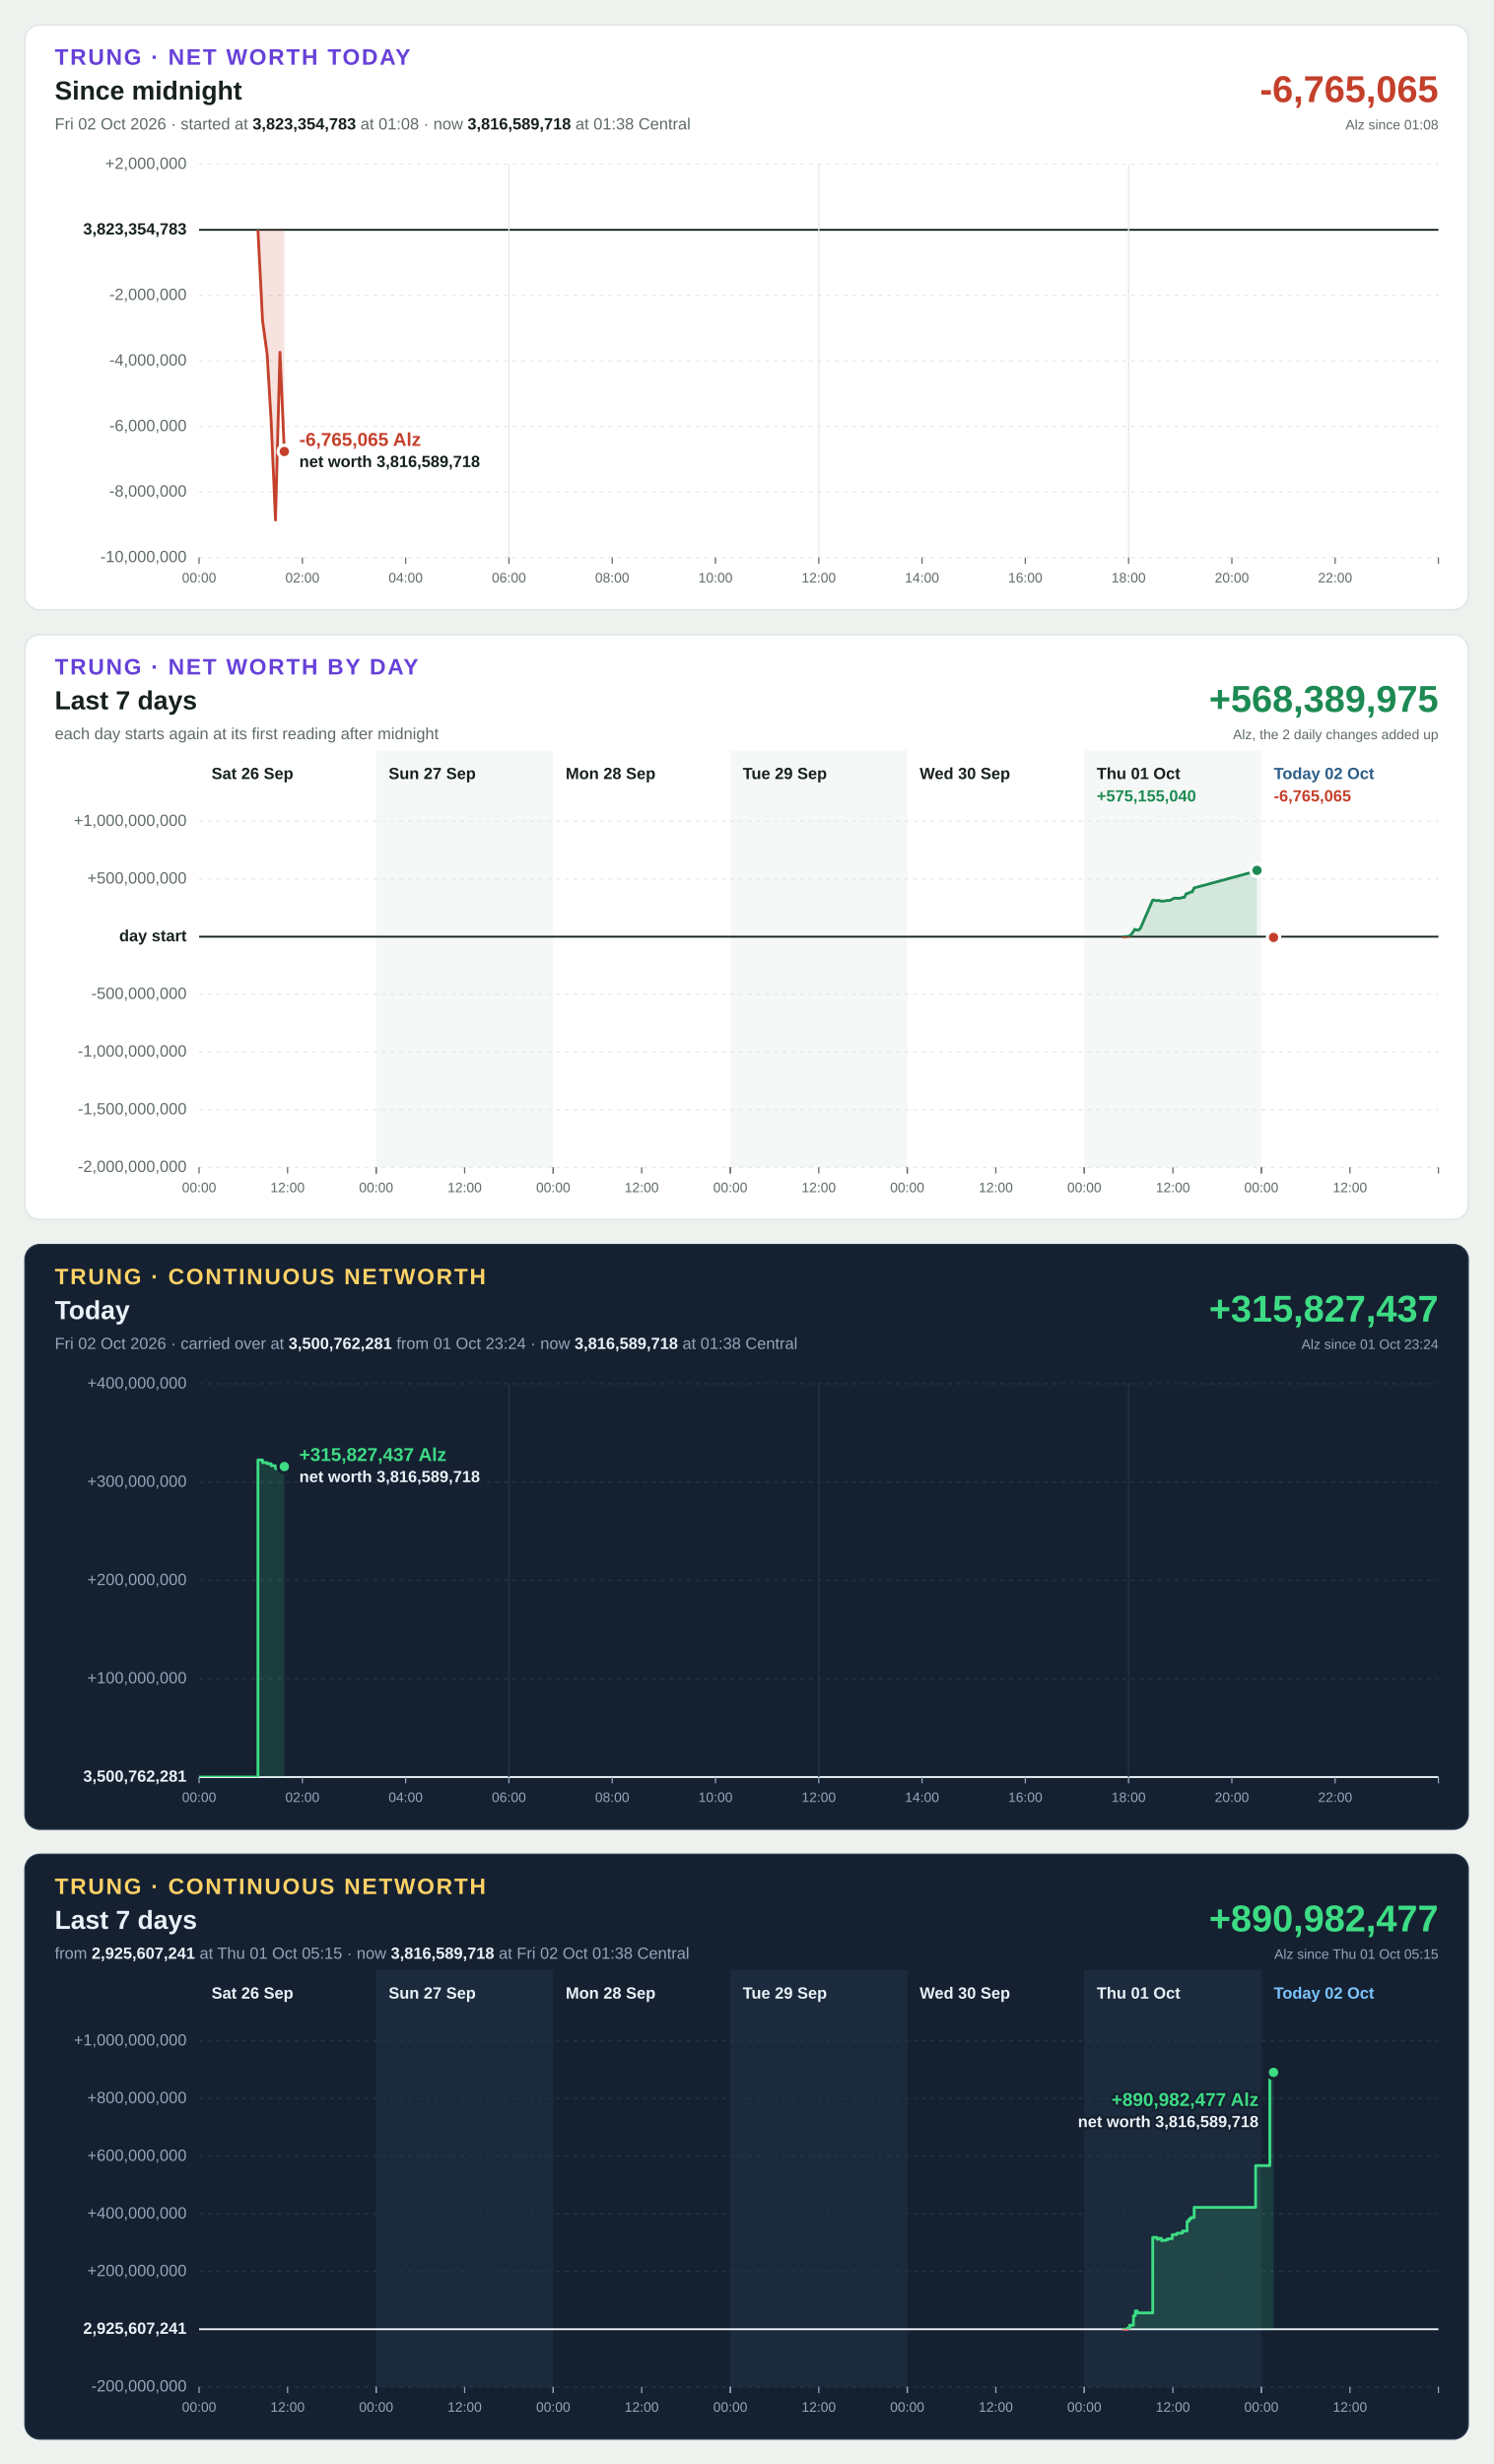
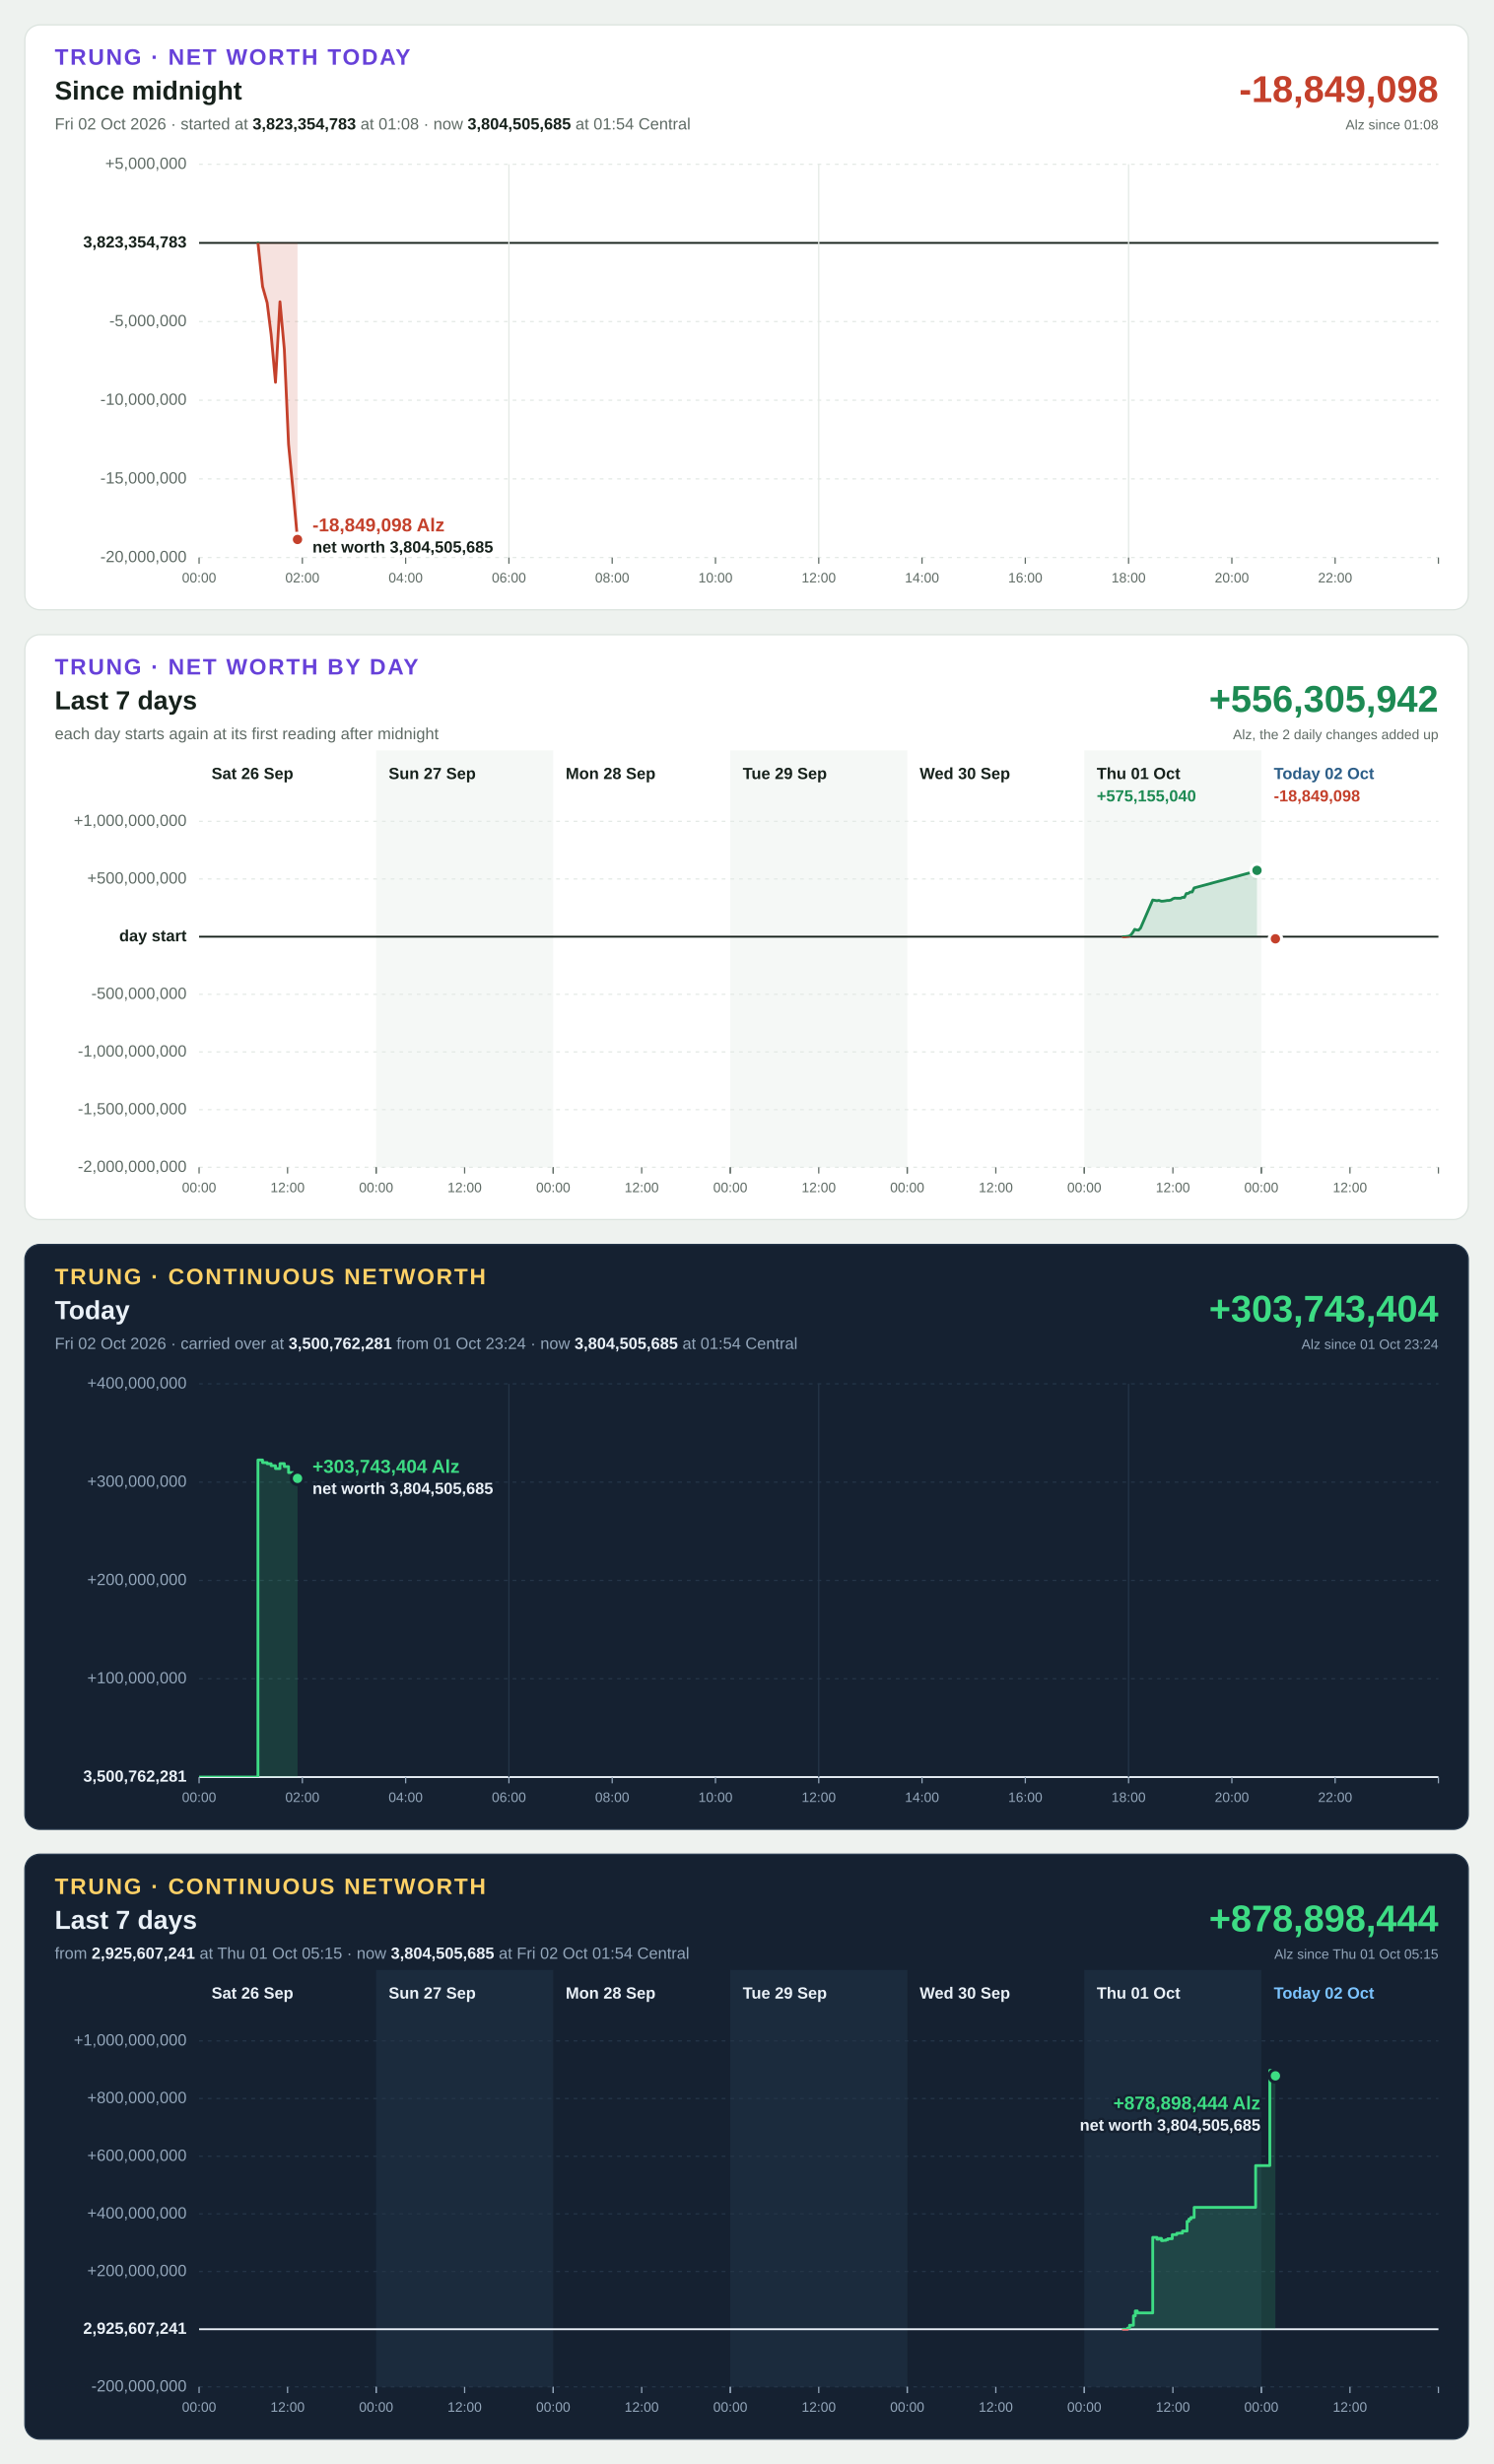
<svg xmlns="http://www.w3.org/2000/svg" width="1200" height="1980" viewBox="0 0 1200 1980" font-family="Segoe UI, Helvetica Neue, Arial, sans-serif" font-size="13" style="font-variant-numeric: tabular-nums">
  <rect width="1200" height="1980" fill="#eef2ef" />
  <g transform="translate(20,20)">
    <rect width="1160" height="470" rx="12" fill="#ffffff" stroke="#dbe3de" />
    <text x="24" y="32" font-size="18" font-weight="700" letter-spacing="1.4" fill="#6741d9">TRUNG · NET WORTH TODAY</text>
    <text x="24" y="60" font-size="21" font-weight="700" fill="#16211b">Since midnight</text>
-     <text x="24" y="84" fill="#5f6b65">Fri 02 Oct 2026 · started at <tspan font-weight="700" fill="#16211b">3,823,354,783</tspan> at 01:08 · now <tspan font-weight="700" fill="#16211b">3,816,589,718</tspan> at 01:38 Central</text>
-     <text x="1136" y="62" font-size="30" font-weight="700" text-anchor="end" fill="#c4402b">-6,765,065</text>
+     <text x="24" y="84" fill="#5f6b65">Fri 02 Oct 2026 · started at <tspan font-weight="700" fill="#16211b">3,823,354,783</tspan> at 01:08 · now <tspan font-weight="700" fill="#16211b">3,804,505,685</tspan> at 01:54 Central</text>
+     <text x="1136" y="62" font-size="30" font-weight="700" text-anchor="end" fill="#c4402b">-18,849,098</text>
    <text x="1136" y="84" font-size="11" text-anchor="end" fill="#5f6b65">Alz since 01:08</text>
    <line x1="140" x2="1136" y1="428.0" y2="428.0" stroke="#e3e9e5" stroke-width="1" stroke-dasharray="3 4" />
-     <text x="130" y="428.0" text-anchor="end" dominant-baseline="middle" font-weight="400" fill="#5f6b65">-10,000,000</text>
-     <line x1="140" x2="1136" y1="375.3" y2="375.3" stroke="#e3e9e5" stroke-width="1" stroke-dasharray="3 4" />
-     <text x="130" y="375.3" text-anchor="end" dominant-baseline="middle" font-weight="400" fill="#5f6b65">-8,000,000</text>
-     <line x1="140" x2="1136" y1="322.7" y2="322.7" stroke="#e3e9e5" stroke-width="1" stroke-dasharray="3 4" />
-     <text x="130" y="322.7" text-anchor="end" dominant-baseline="middle" font-weight="400" fill="#5f6b65">-6,000,000</text>
-     <line x1="140" x2="1136" y1="270.0" y2="270.0" stroke="#e3e9e5" stroke-width="1" stroke-dasharray="3 4" />
-     <text x="130" y="270.0" text-anchor="end" dominant-baseline="middle" font-weight="400" fill="#5f6b65">-4,000,000</text>
-     <line x1="140" x2="1136" y1="217.3" y2="217.3" stroke="#e3e9e5" stroke-width="1" stroke-dasharray="3 4" />
-     <text x="130" y="217.3" text-anchor="end" dominant-baseline="middle" font-weight="400" fill="#5f6b65">-2,000,000</text>
-     <line x1="140" x2="1136" y1="164.7" y2="164.7" stroke="#16211b" stroke-width="1.5" />
-     <text x="130" y="164.7" text-anchor="end" dominant-baseline="middle" font-weight="700" fill="#16211b">3,823,354,783</text>
+     <text x="130" y="428.0" text-anchor="end" dominant-baseline="middle" font-weight="400" fill="#5f6b65">-20,000,000</text>
+     <line x1="140" x2="1136" y1="364.8" y2="364.8" stroke="#e3e9e5" stroke-width="1" stroke-dasharray="3 4" />
+     <text x="130" y="364.8" text-anchor="end" dominant-baseline="middle" font-weight="400" fill="#5f6b65">-15,000,000</text>
+     <line x1="140" x2="1136" y1="301.6" y2="301.6" stroke="#e3e9e5" stroke-width="1" stroke-dasharray="3 4" />
+     <text x="130" y="301.6" text-anchor="end" dominant-baseline="middle" font-weight="400" fill="#5f6b65">-10,000,000</text>
+     <line x1="140" x2="1136" y1="238.4" y2="238.4" stroke="#e3e9e5" stroke-width="1" stroke-dasharray="3 4" />
+     <text x="130" y="238.4" text-anchor="end" dominant-baseline="middle" font-weight="400" fill="#5f6b65">-5,000,000</text>
+     <line x1="140" x2="1136" y1="175.2" y2="175.2" stroke="#16211b" stroke-width="1.5" />
+     <text x="130" y="175.2" text-anchor="end" dominant-baseline="middle" font-weight="700" fill="#16211b">3,823,354,783</text>
    <line x1="140" x2="1136" y1="112.0" y2="112.0" stroke="#e3e9e5" stroke-width="1" stroke-dasharray="3 4" />
-     <text x="130" y="112.0" text-anchor="end" dominant-baseline="middle" font-weight="400" fill="#5f6b65">+2,000,000</text>
+     <text x="130" y="112.0" text-anchor="end" dominant-baseline="middle" font-weight="400" fill="#5f6b65">+5,000,000</text>
    <line x1="140.0" x2="140.0" y1="428" y2="433" stroke="#5f6b65" stroke-width="1" />
    <text x="140.0" y="448" font-size="11" text-anchor="middle" fill="#5f6b65">00:00</text>
    <line x1="223.0" x2="223.0" y1="428" y2="433" stroke="#5f6b65" stroke-width="1" />
    <text x="223.0" y="448" font-size="11" text-anchor="middle" fill="#5f6b65">02:00</text>
    <line x1="306.0" x2="306.0" y1="428" y2="433" stroke="#5f6b65" stroke-width="1" />
    <text x="306.0" y="448" font-size="11" text-anchor="middle" fill="#5f6b65">04:00</text>
    <line x1="389.0" x2="389.0" y1="112" y2="428" stroke="#e3e9e5" stroke-width="1" />
    <line x1="389.0" x2="389.0" y1="428" y2="433" stroke="#5f6b65" stroke-width="1" />
    <text x="389.0" y="448" font-size="11" text-anchor="middle" fill="#5f6b65">06:00</text>
    <line x1="472.0" x2="472.0" y1="428" y2="433" stroke="#5f6b65" stroke-width="1" />
    <text x="472.0" y="448" font-size="11" text-anchor="middle" fill="#5f6b65">08:00</text>
    <line x1="555.0" x2="555.0" y1="428" y2="433" stroke="#5f6b65" stroke-width="1" />
    <text x="555.0" y="448" font-size="11" text-anchor="middle" fill="#5f6b65">10:00</text>
    <line x1="638.0" x2="638.0" y1="112" y2="428" stroke="#e3e9e5" stroke-width="1" />
    <line x1="638.0" x2="638.0" y1="428" y2="433" stroke="#5f6b65" stroke-width="1" />
    <text x="638.0" y="448" font-size="11" text-anchor="middle" fill="#5f6b65">12:00</text>
    <line x1="721.0" x2="721.0" y1="428" y2="433" stroke="#5f6b65" stroke-width="1" />
    <text x="721.0" y="448" font-size="11" text-anchor="middle" fill="#5f6b65">14:00</text>
    <line x1="804.0" x2="804.0" y1="428" y2="433" stroke="#5f6b65" stroke-width="1" />
    <text x="804.0" y="448" font-size="11" text-anchor="middle" fill="#5f6b65">16:00</text>
    <line x1="887.0" x2="887.0" y1="112" y2="428" stroke="#e3e9e5" stroke-width="1" />
    <line x1="887.0" x2="887.0" y1="428" y2="433" stroke="#5f6b65" stroke-width="1" />
    <text x="887.0" y="448" font-size="11" text-anchor="middle" fill="#5f6b65">18:00</text>
    <line x1="970.0" x2="970.0" y1="428" y2="433" stroke="#5f6b65" stroke-width="1" />
    <text x="970.0" y="448" font-size="11" text-anchor="middle" fill="#5f6b65">20:00</text>
    <line x1="1053.0" x2="1053.0" y1="428" y2="433" stroke="#5f6b65" stroke-width="1" />
    <text x="1053.0" y="448" font-size="11" text-anchor="middle" fill="#5f6b65">22:00</text>
    <line x1="1136.0" x2="1136.0" y1="428" y2="433" stroke="#5f6b65" stroke-width="1" />
    <defs>
-       <path id="shape-today" d="M187.3 164.7L187.3 164.7L191.0 237.5L194.7 264.8L197.9 318.0L201.4 397.9L205.0 263.1L208.5 342.8L208.5 164.7Z" />
-       <path id="line-today" d="M187.3 164.7L191.0 237.5L194.7 264.8L197.9 318.0L201.4 397.9L205.0 263.1L208.5 342.8" />
+       <path id="shape-today" d="M187.3 175.2L187.3 175.2L191.0 210.2L194.7 223.3L197.9 248.8L201.4 287.2L205.0 222.5L208.5 260.7L211.9 337.1L215.6 375.3L219.1 413.5L219.1 175.2Z" />
+       <path id="line-today" d="M187.3 175.2L191.0 210.2L194.7 223.3L197.9 248.8L201.4 287.2L205.0 222.5L208.5 260.7L211.9 337.1L215.6 375.3L219.1 413.5" />
      <clipPath id="up-today">
-         <rect x="140" y="112" width="996" height="52.7" />
+         <rect x="140" y="112" width="996" height="63.2" />
      </clipPath>
      <clipPath id="down-today">
-         <rect x="140" y="164.7" width="996" height="263.3" />
+         <rect x="140" y="175.2" width="996" height="252.8" />
      </clipPath>
    </defs>
    <use href="#shape-today" fill="#1d8a53" fill-opacity="0.15" clip-path="url(#up-today)" />
    <use href="#line-today" fill="none" stroke="#1d8a53" stroke-width="2.25" stroke-linejoin="round" stroke-linecap="round" clip-path="url(#up-today)" />
    <use href="#shape-today" fill="#c4402b" fill-opacity="0.15" clip-path="url(#down-today)" />
    <use href="#line-today" fill="none" stroke="#c4402b" stroke-width="2.25" stroke-linejoin="round" stroke-linecap="round" clip-path="url(#down-today)" />
-     <circle cx="208.5" cy="342.8" r="5" fill="#c4402b" stroke="#ffffff" stroke-width="2.5" />
-     <text x="220.5" y="338.3" text-anchor="start" font-size="15" font-weight="700" fill="#c4402b" stroke="#ffffff" stroke-width="4" stroke-linejoin="round" paint-order="stroke">-6,765,065 Alz</text>
-     <text x="220.5" y="355.3" text-anchor="start" font-size="13" font-weight="600" fill="#16211b" stroke="#ffffff" stroke-width="4" stroke-linejoin="round" paint-order="stroke">net worth 3,816,589,718</text>
+     <circle cx="219.1" cy="413.5" r="5" fill="#c4402b" stroke="#ffffff" stroke-width="2.5" />
+     <text x="231.1" y="407.0" text-anchor="start" font-size="15" font-weight="700" fill="#c4402b" stroke="#ffffff" stroke-width="4" stroke-linejoin="round" paint-order="stroke">-18,849,098 Alz</text>
+     <text x="231.1" y="424.0" text-anchor="start" font-size="13" font-weight="600" fill="#16211b" stroke="#ffffff" stroke-width="4" stroke-linejoin="round" paint-order="stroke">net worth 3,804,505,685</text>
  </g>
  <g transform="translate(20,510)">
    <rect width="1160" height="470" rx="12" fill="#ffffff" stroke="#dbe3de" />
    <text x="24" y="32" font-size="18" font-weight="700" letter-spacing="1.4" fill="#6741d9">TRUNG · NET WORTH BY DAY</text>
    <text x="24" y="60" font-size="21" font-weight="700" fill="#16211b">Last 7 days</text>
    <text x="24" y="84" fill="#5f6b65">each day starts again at its first reading after midnight</text>
-     <text x="1136" y="62" font-size="30" font-weight="700" text-anchor="end" fill="#1d8a53">+568,389,975</text>
+     <text x="1136" y="62" font-size="30" font-weight="700" text-anchor="end" fill="#1d8a53">+556,305,942</text>
    <text x="1136" y="84" font-size="11" text-anchor="end" fill="#5f6b65">Alz, the 2 daily changes added up</text>
    <rect x="282.3" y="93" width="142.3" height="335" fill="#f5f8f6" />
    <rect x="566.9" y="93" width="142.3" height="335" fill="#f5f8f6" />
    <rect x="851.4" y="93" width="142.3" height="335" fill="#f5f8f6" />
    <line x1="140" x2="1136" y1="428.0" y2="428.0" stroke="#e3e9e5" stroke-width="1" stroke-dasharray="3 4" />
    <text x="130" y="428.0" text-anchor="end" dominant-baseline="middle" font-weight="400" fill="#5f6b65">-2,000,000,000</text>
    <line x1="140" x2="1136" y1="381.7" y2="381.7" stroke="#e3e9e5" stroke-width="1" stroke-dasharray="3 4" />
    <text x="130" y="381.7" text-anchor="end" dominant-baseline="middle" font-weight="400" fill="#5f6b65">-1,500,000,000</text>
    <line x1="140" x2="1136" y1="335.3" y2="335.3" stroke="#e3e9e5" stroke-width="1" stroke-dasharray="3 4" />
    <text x="130" y="335.3" text-anchor="end" dominant-baseline="middle" font-weight="400" fill="#5f6b65">-1,000,000,000</text>
    <line x1="140" x2="1136" y1="289.0" y2="289.0" stroke="#e3e9e5" stroke-width="1" stroke-dasharray="3 4" />
    <text x="130" y="289.0" text-anchor="end" dominant-baseline="middle" font-weight="400" fill="#5f6b65">-500,000,000</text>
    <line x1="140" x2="1136" y1="242.7" y2="242.7" stroke="#16211b" stroke-width="1.5" />
    <text x="130" y="242.7" text-anchor="end" dominant-baseline="middle" font-weight="700" fill="#16211b">day start</text>
    <line x1="140" x2="1136" y1="196.3" y2="196.3" stroke="#e3e9e5" stroke-width="1" stroke-dasharray="3 4" />
    <text x="130" y="196.3" text-anchor="end" dominant-baseline="middle" font-weight="400" fill="#5f6b65">+500,000,000</text>
    <line x1="140" x2="1136" y1="150.0" y2="150.0" stroke="#e3e9e5" stroke-width="1" stroke-dasharray="3 4" />
    <text x="130" y="150.0" text-anchor="end" dominant-baseline="middle" font-weight="400" fill="#5f6b65">+1,000,000,000</text>
    <text x="150.0" y="116" font-weight="700" fill="#16211b">Sat 26 Sep</text>
    <line x1="140.0" x2="140.0" y1="428" y2="433" stroke="#5f6b65" stroke-width="1" />
    <text x="140.0" y="448" font-size="11" text-anchor="middle" fill="#5f6b65">00:00</text>
    <line x1="211.1" x2="211.1" y1="428" y2="433" stroke="#5f6b65" stroke-width="1" />
    <text x="211.1" y="448" font-size="11" text-anchor="middle" fill="#5f6b65">12:00</text>
    <line x1="282.3" x2="282.3" y1="428" y2="433" stroke="#5f6b65" stroke-width="1" />
    <text x="292.3" y="116" font-weight="700" fill="#16211b">Sun 27 Sep</text>
    <line x1="282.3" x2="282.3" y1="428" y2="433" stroke="#5f6b65" stroke-width="1" />
    <text x="282.3" y="448" font-size="11" text-anchor="middle" fill="#5f6b65">00:00</text>
    <line x1="353.4" x2="353.4" y1="428" y2="433" stroke="#5f6b65" stroke-width="1" />
    <text x="353.4" y="448" font-size="11" text-anchor="middle" fill="#5f6b65">12:00</text>
    <line x1="424.6" x2="424.6" y1="428" y2="433" stroke="#5f6b65" stroke-width="1" />
    <text x="434.6" y="116" font-weight="700" fill="#16211b">Mon 28 Sep</text>
    <line x1="424.6" x2="424.6" y1="428" y2="433" stroke="#5f6b65" stroke-width="1" />
    <text x="424.6" y="448" font-size="11" text-anchor="middle" fill="#5f6b65">00:00</text>
    <line x1="495.7" x2="495.7" y1="428" y2="433" stroke="#5f6b65" stroke-width="1" />
    <text x="495.7" y="448" font-size="11" text-anchor="middle" fill="#5f6b65">12:00</text>
    <line x1="566.9" x2="566.9" y1="428" y2="433" stroke="#5f6b65" stroke-width="1" />
    <text x="576.9" y="116" font-weight="700" fill="#16211b">Tue 29 Sep</text>
    <line x1="566.9" x2="566.9" y1="428" y2="433" stroke="#5f6b65" stroke-width="1" />
    <text x="566.9" y="448" font-size="11" text-anchor="middle" fill="#5f6b65">00:00</text>
    <line x1="638.0" x2="638.0" y1="428" y2="433" stroke="#5f6b65" stroke-width="1" />
    <text x="638.0" y="448" font-size="11" text-anchor="middle" fill="#5f6b65">12:00</text>
    <line x1="709.1" x2="709.1" y1="428" y2="433" stroke="#5f6b65" stroke-width="1" />
    <text x="719.1" y="116" font-weight="700" fill="#16211b">Wed 30 Sep</text>
    <line x1="709.1" x2="709.1" y1="428" y2="433" stroke="#5f6b65" stroke-width="1" />
    <text x="709.1" y="448" font-size="11" text-anchor="middle" fill="#5f6b65">00:00</text>
    <line x1="780.3" x2="780.3" y1="428" y2="433" stroke="#5f6b65" stroke-width="1" />
    <text x="780.3" y="448" font-size="11" text-anchor="middle" fill="#5f6b65">12:00</text>
    <line x1="851.4" x2="851.4" y1="428" y2="433" stroke="#5f6b65" stroke-width="1" />
    <text x="861.4" y="116" font-weight="700" fill="#16211b">Thu 01 Oct</text>
    <line x1="851.4" x2="851.4" y1="428" y2="433" stroke="#5f6b65" stroke-width="1" />
    <text x="851.4" y="448" font-size="11" text-anchor="middle" fill="#5f6b65">00:00</text>
    <line x1="922.6" x2="922.6" y1="428" y2="433" stroke="#5f6b65" stroke-width="1" />
    <text x="922.6" y="448" font-size="11" text-anchor="middle" fill="#5f6b65">12:00</text>
    <line x1="993.7" x2="993.7" y1="428" y2="433" stroke="#5f6b65" stroke-width="1" />
    <text x="861.4" y="134" font-weight="700" fill="#1d8a53">+575,155,040</text>
    <defs>
      <path id="shape-day5" d="M882.6 242.7L882.6 242.7L884.2 242.7L885.7 242.5L887.3 242.3L888.8 241.4L890.4 239.3L891.9 236.8L893.5 237.3L895.0 237.4L896.6 235.8L906.4 213.2L909.8 213.8L911.3 213.5L913.4 214.2L914.9 214.1L916.4 213.9L918.0 213.6L919.5 213.6L921.1 213.2L922.6 212.2L924.1 211.7L925.7 211.8L927.2 211.8L928.8 211.8L930.3 211.1L931.9 211.1L933.4 208.0L935.0 207.9L936.5 206.8L938.1 206.8L939.7 203.5L989.1 190.1L990.2 189.4L990.2 242.7Z" />
      <path id="line-day5" d="M882.6 242.7L884.2 242.7L885.7 242.5L887.3 242.3L888.8 241.4L890.4 239.3L891.9 236.8L893.5 237.3L895.0 237.4L896.6 235.8L906.4 213.2L909.8 213.8L911.3 213.5L913.4 214.2L914.9 214.1L916.4 213.9L918.0 213.6L919.5 213.6L921.1 213.2L922.6 212.2L924.1 211.7L925.7 211.8L927.2 211.8L928.8 211.8L930.3 211.1L931.9 211.1L933.4 208.0L935.0 207.9L936.5 206.8L938.1 206.8L939.7 203.5L989.1 190.1L990.2 189.4" />
      <clipPath id="up-day5">
        <rect x="140" y="150" width="996" height="92.7" />
      </clipPath>
      <clipPath id="down-day5">
        <rect x="140" y="242.7" width="996" height="185.3" />
      </clipPath>
    </defs>
    <use href="#shape-day5" fill="#1d8a53" fill-opacity="0.15" clip-path="url(#up-day5)" />
    <use href="#line-day5" fill="none" stroke="#1d8a53" stroke-width="2.25" stroke-linejoin="round" stroke-linecap="round" clip-path="url(#up-day5)" />
    <use href="#shape-day5" fill="#c4402b" fill-opacity="0.15" clip-path="url(#down-day5)" />
    <use href="#line-day5" fill="none" stroke="#c4402b" stroke-width="2.25" stroke-linejoin="round" stroke-linecap="round" clip-path="url(#down-day5)" />
    <circle cx="990.2" cy="189.4" r="5" fill="#1d8a53" stroke="#ffffff" stroke-width="2.5" />
    <text x="1003.7" y="116" font-weight="700" fill="#2b5d87">Today 02 Oct</text>
    <line x1="993.7" x2="993.7" y1="428" y2="433" stroke="#5f6b65" stroke-width="1" />
    <text x="993.7" y="448" font-size="11" text-anchor="middle" fill="#5f6b65">00:00</text>
    <line x1="1064.9" x2="1064.9" y1="428" y2="433" stroke="#5f6b65" stroke-width="1" />
    <text x="1064.9" y="448" font-size="11" text-anchor="middle" fill="#5f6b65">12:00</text>
    <line x1="1136.0" x2="1136.0" y1="428" y2="433" stroke="#5f6b65" stroke-width="1" />
-     <text x="1003.7" y="134" font-weight="700" fill="#c4402b">-6,765,065</text>
-     <defs>
-       <path id="shape-day6" d="M1000.5 242.7L1000.5 242.7L1002.0 243.2L1003.5 243.3L1003.5 242.7Z" />
-       <path id="line-day6" d="M1000.5 242.7L1002.0 243.2L1003.5 243.3" />
+     <text x="1003.7" y="134" font-weight="700" fill="#c4402b">-18,849,098</text>
+     <defs>
+       <path id="shape-day6" d="M1000.5 242.7L1000.5 242.7L1002.0 243.2L1003.5 243.3L1005.0 244.4L1005.0 242.7Z" />
+       <path id="line-day6" d="M1000.5 242.7L1002.0 243.2L1003.5 243.3L1005.0 244.4" />
      <clipPath id="up-day6">
        <rect x="140" y="150" width="996" height="92.7" />
      </clipPath>
      <clipPath id="down-day6">
        <rect x="140" y="242.7" width="996" height="185.3" />
      </clipPath>
    </defs>
    <use href="#shape-day6" fill="#1d8a53" fill-opacity="0.15" clip-path="url(#up-day6)" />
    <use href="#line-day6" fill="none" stroke="#1d8a53" stroke-width="2.25" stroke-linejoin="round" stroke-linecap="round" clip-path="url(#up-day6)" />
    <use href="#shape-day6" fill="#c4402b" fill-opacity="0.15" clip-path="url(#down-day6)" />
    <use href="#line-day6" fill="none" stroke="#c4402b" stroke-width="2.25" stroke-linejoin="round" stroke-linecap="round" clip-path="url(#down-day6)" />
-     <circle cx="1003.5" cy="243.3" r="5" fill="#c4402b" stroke="#ffffff" stroke-width="2.5" />
+     <circle cx="1005.0" cy="244.4" r="5" fill="#c4402b" stroke="#ffffff" stroke-width="2.5" />
  </g>
  <g transform="translate(20,1000)">
    <rect width="1160" height="470" rx="12" fill="#152131" stroke="#24364a" />
    <text x="24" y="32" font-size="18" font-weight="700" letter-spacing="1.4" fill="#ffd166">TRUNG · CONTINUOUS NETWORTH</text>
    <text x="24" y="60" font-size="21" font-weight="700" fill="#eaf1f8">Today</text>
-     <text x="24" y="84" fill="#93a6ba">Fri 02 Oct 2026 · carried over at <tspan font-weight="700" fill="#eaf1f8">3,500,762,281</tspan> from 01 Oct 23:24 · now <tspan font-weight="700" fill="#eaf1f8">3,816,589,718</tspan> at 01:38 Central</text>
-     <text x="1136" y="62" font-size="30" font-weight="700" text-anchor="end" fill="#3ddc84">+315,827,437</text>
+     <text x="24" y="84" fill="#93a6ba">Fri 02 Oct 2026 · carried over at <tspan font-weight="700" fill="#eaf1f8">3,500,762,281</tspan> from 01 Oct 23:24 · now <tspan font-weight="700" fill="#eaf1f8">3,804,505,685</tspan> at 01:54 Central</text>
+     <text x="1136" y="62" font-size="30" font-weight="700" text-anchor="end" fill="#3ddc84">+303,743,404</text>
    <text x="1136" y="84" font-size="11" text-anchor="end" fill="#93a6ba">Alz since 01 Oct 23:24</text>
    <line x1="140" x2="1136" y1="428.0" y2="428.0" stroke="#eaf1f8" stroke-width="1.5" />
    <text x="130" y="428.0" text-anchor="end" dominant-baseline="middle" font-weight="700" fill="#eaf1f8">3,500,762,281</text>
    <line x1="140" x2="1136" y1="349.0" y2="349.0" stroke="#243548" stroke-width="1" stroke-dasharray="3 4" />
    <text x="130" y="349.0" text-anchor="end" dominant-baseline="middle" font-weight="400" fill="#93a6ba">+100,000,000</text>
    <line x1="140" x2="1136" y1="270.0" y2="270.0" stroke="#243548" stroke-width="1" stroke-dasharray="3 4" />
    <text x="130" y="270.0" text-anchor="end" dominant-baseline="middle" font-weight="400" fill="#93a6ba">+200,000,000</text>
    <line x1="140" x2="1136" y1="191.0" y2="191.0" stroke="#243548" stroke-width="1" stroke-dasharray="3 4" />
    <text x="130" y="191.0" text-anchor="end" dominant-baseline="middle" font-weight="400" fill="#93a6ba">+300,000,000</text>
    <line x1="140" x2="1136" y1="112.0" y2="112.0" stroke="#243548" stroke-width="1" stroke-dasharray="3 4" />
    <text x="130" y="112.0" text-anchor="end" dominant-baseline="middle" font-weight="400" fill="#93a6ba">+400,000,000</text>
    <line x1="140.0" x2="140.0" y1="428" y2="433" stroke="#93a6ba" stroke-width="1" />
    <text x="140.0" y="448" font-size="11" text-anchor="middle" fill="#93a6ba">00:00</text>
    <line x1="223.0" x2="223.0" y1="428" y2="433" stroke="#93a6ba" stroke-width="1" />
    <text x="223.0" y="448" font-size="11" text-anchor="middle" fill="#93a6ba">02:00</text>
    <line x1="306.0" x2="306.0" y1="428" y2="433" stroke="#93a6ba" stroke-width="1" />
    <text x="306.0" y="448" font-size="11" text-anchor="middle" fill="#93a6ba">04:00</text>
    <line x1="389.0" x2="389.0" y1="112" y2="428" stroke="#243548" stroke-width="1" />
    <line x1="389.0" x2="389.0" y1="428" y2="433" stroke="#93a6ba" stroke-width="1" />
    <text x="389.0" y="448" font-size="11" text-anchor="middle" fill="#93a6ba">06:00</text>
    <line x1="472.0" x2="472.0" y1="428" y2="433" stroke="#93a6ba" stroke-width="1" />
    <text x="472.0" y="448" font-size="11" text-anchor="middle" fill="#93a6ba">08:00</text>
    <line x1="555.0" x2="555.0" y1="428" y2="433" stroke="#93a6ba" stroke-width="1" />
    <text x="555.0" y="448" font-size="11" text-anchor="middle" fill="#93a6ba">10:00</text>
    <line x1="638.0" x2="638.0" y1="112" y2="428" stroke="#243548" stroke-width="1" />
    <line x1="638.0" x2="638.0" y1="428" y2="433" stroke="#93a6ba" stroke-width="1" />
    <text x="638.0" y="448" font-size="11" text-anchor="middle" fill="#93a6ba">12:00</text>
    <line x1="721.0" x2="721.0" y1="428" y2="433" stroke="#93a6ba" stroke-width="1" />
    <text x="721.0" y="448" font-size="11" text-anchor="middle" fill="#93a6ba">14:00</text>
    <line x1="804.0" x2="804.0" y1="428" y2="433" stroke="#93a6ba" stroke-width="1" />
    <text x="804.0" y="448" font-size="11" text-anchor="middle" fill="#93a6ba">16:00</text>
    <line x1="887.0" x2="887.0" y1="112" y2="428" stroke="#243548" stroke-width="1" />
    <line x1="887.0" x2="887.0" y1="428" y2="433" stroke="#93a6ba" stroke-width="1" />
    <text x="887.0" y="448" font-size="11" text-anchor="middle" fill="#93a6ba">18:00</text>
    <line x1="970.0" x2="970.0" y1="428" y2="433" stroke="#93a6ba" stroke-width="1" />
    <text x="970.0" y="448" font-size="11" text-anchor="middle" fill="#93a6ba">20:00</text>
    <line x1="1053.0" x2="1053.0" y1="428" y2="433" stroke="#93a6ba" stroke-width="1" />
    <text x="1053.0" y="448" font-size="11" text-anchor="middle" fill="#93a6ba">22:00</text>
    <line x1="1136.0" x2="1136.0" y1="428" y2="433" stroke="#93a6ba" stroke-width="1" />
    <defs>
-       <path id="shape-flow-today" d="M140.0 428.0L140.0 428.0L187.3 428.0L187.3 173.2L191.0 173.2L191.0 175.3L194.7 175.3L194.7 176.2L197.9 176.2L197.9 177.8L201.4 177.8L201.4 180.1L205.0 180.1L205.0 176.1L208.5 176.1L208.5 178.5L208.5 428.0Z" />
-       <path id="line-flow-today" d="M140.0 428.0L187.3 428.0L187.3 173.2L191.0 173.2L191.0 175.3L194.7 175.3L194.7 176.2L197.9 176.2L197.9 177.8L201.4 177.8L201.4 180.1L205.0 180.1L205.0 176.1L208.5 176.1L208.5 178.5" />
+       <path id="shape-flow-today" d="M140.0 428.0L140.0 428.0L187.3 428.0L187.3 173.2L191.0 173.2L191.0 175.3L194.7 175.3L194.7 176.2L197.9 176.2L197.9 177.8L201.4 177.8L201.4 180.1L205.0 180.1L205.0 176.1L208.5 176.1L208.5 178.5L211.9 178.5L211.9 183.3L215.6 183.3L215.6 185.7L219.1 185.7L219.1 188.0L219.1 428.0Z" />
+       <path id="line-flow-today" d="M140.0 428.0L187.3 428.0L187.3 173.2L191.0 173.2L191.0 175.3L194.7 175.3L194.7 176.2L197.9 176.2L197.9 177.8L201.4 177.8L201.4 180.1L205.0 180.1L205.0 176.1L208.5 176.1L208.5 178.5L211.9 178.5L211.9 183.3L215.6 183.3L215.6 185.7L219.1 185.7L219.1 188.0" />
      <clipPath id="up-flow-today">
        <rect x="140" y="112" width="996" height="316.0" />
      </clipPath>
      <clipPath id="down-flow-today">
        <rect x="140" y="428.0" width="996" height="0.0" />
      </clipPath>
    </defs>
    <use href="#shape-flow-today" fill="#3ddc84" fill-opacity="0.15" clip-path="url(#up-flow-today)" />
    <use href="#line-flow-today" fill="none" stroke="#3ddc84" stroke-width="2.25" stroke-linejoin="round" stroke-linecap="round" clip-path="url(#up-flow-today)" />
    <use href="#shape-flow-today" fill="#ff6b6b" fill-opacity="0.15" clip-path="url(#down-flow-today)" />
    <use href="#line-flow-today" fill="none" stroke="#ff6b6b" stroke-width="2.25" stroke-linejoin="round" stroke-linecap="round" clip-path="url(#down-flow-today)" />
-     <circle cx="208.5" cy="178.5" r="5" fill="#3ddc84" stroke="#152131" stroke-width="2.5" />
-     <text x="220.5" y="174.0" text-anchor="start" font-size="15" font-weight="700" fill="#3ddc84" stroke="#152131" stroke-width="4" stroke-linejoin="round" paint-order="stroke">+315,827,437 Alz</text>
-     <text x="220.5" y="191.0" text-anchor="start" font-size="13" font-weight="600" fill="#eaf1f8" stroke="#152131" stroke-width="4" stroke-linejoin="round" paint-order="stroke">net worth 3,816,589,718</text>
+     <circle cx="219.1" cy="188.0" r="5" fill="#3ddc84" stroke="#152131" stroke-width="2.5" />
+     <text x="231.1" y="183.5" text-anchor="start" font-size="15" font-weight="700" fill="#3ddc84" stroke="#152131" stroke-width="4" stroke-linejoin="round" paint-order="stroke">+303,743,404 Alz</text>
+     <text x="231.1" y="200.5" text-anchor="start" font-size="13" font-weight="600" fill="#eaf1f8" stroke="#152131" stroke-width="4" stroke-linejoin="round" paint-order="stroke">net worth 3,804,505,685</text>
  </g>
  <g transform="translate(20,1490)">
    <rect width="1160" height="470" rx="12" fill="#152131" stroke="#24364a" />
    <text x="24" y="32" font-size="18" font-weight="700" letter-spacing="1.4" fill="#ffd166">TRUNG · CONTINUOUS NETWORTH</text>
    <text x="24" y="60" font-size="21" font-weight="700" fill="#eaf1f8">Last 7 days</text>
-     <text x="24" y="84" fill="#93a6ba">from <tspan font-weight="700" fill="#eaf1f8">2,925,607,241</tspan> at Thu 01 Oct 05:15 · now <tspan font-weight="700" fill="#eaf1f8">3,816,589,718</tspan> at Fri 02 Oct 01:38 Central</text>
-     <text x="1136" y="62" font-size="30" font-weight="700" text-anchor="end" fill="#3ddc84">+890,982,477</text>
+     <text x="24" y="84" fill="#93a6ba">from <tspan font-weight="700" fill="#eaf1f8">2,925,607,241</tspan> at Thu 01 Oct 05:15 · now <tspan font-weight="700" fill="#eaf1f8">3,804,505,685</tspan> at Fri 02 Oct 01:54 Central</text>
+     <text x="1136" y="62" font-size="30" font-weight="700" text-anchor="end" fill="#3ddc84">+878,898,444</text>
    <text x="1136" y="84" font-size="11" text-anchor="end" fill="#93a6ba">Alz since Thu 01 Oct 05:15</text>
    <rect x="282.3" y="93" width="142.3" height="335" fill="#1b2b3d" />
    <rect x="566.9" y="93" width="142.3" height="335" fill="#1b2b3d" />
    <rect x="851.4" y="93" width="142.3" height="335" fill="#1b2b3d" />
    <line x1="140" x2="1136" y1="428.0" y2="428.0" stroke="#243548" stroke-width="1" stroke-dasharray="3 4" />
    <text x="130" y="428.0" text-anchor="end" dominant-baseline="middle" font-weight="400" fill="#93a6ba">-200,000,000</text>
    <line x1="140" x2="1136" y1="381.7" y2="381.7" stroke="#eaf1f8" stroke-width="1.5" />
    <text x="130" y="381.7" text-anchor="end" dominant-baseline="middle" font-weight="700" fill="#eaf1f8">2,925,607,241</text>
    <line x1="140" x2="1136" y1="335.3" y2="335.3" stroke="#243548" stroke-width="1" stroke-dasharray="3 4" />
    <text x="130" y="335.3" text-anchor="end" dominant-baseline="middle" font-weight="400" fill="#93a6ba">+200,000,000</text>
    <line x1="140" x2="1136" y1="289.0" y2="289.0" stroke="#243548" stroke-width="1" stroke-dasharray="3 4" />
    <text x="130" y="289.0" text-anchor="end" dominant-baseline="middle" font-weight="400" fill="#93a6ba">+400,000,000</text>
    <line x1="140" x2="1136" y1="242.7" y2="242.7" stroke="#243548" stroke-width="1" stroke-dasharray="3 4" />
    <text x="130" y="242.7" text-anchor="end" dominant-baseline="middle" font-weight="400" fill="#93a6ba">+600,000,000</text>
    <line x1="140" x2="1136" y1="196.3" y2="196.3" stroke="#243548" stroke-width="1" stroke-dasharray="3 4" />
    <text x="130" y="196.3" text-anchor="end" dominant-baseline="middle" font-weight="400" fill="#93a6ba">+800,000,000</text>
    <line x1="140" x2="1136" y1="150.0" y2="150.0" stroke="#243548" stroke-width="1" stroke-dasharray="3 4" />
    <text x="130" y="150.0" text-anchor="end" dominant-baseline="middle" font-weight="400" fill="#93a6ba">+1,000,000,000</text>
    <text x="150.0" y="116" font-weight="700" fill="#eaf1f8">Sat 26 Sep</text>
    <line x1="140.0" x2="140.0" y1="428" y2="433" stroke="#93a6ba" stroke-width="1" />
    <text x="140.0" y="448" font-size="11" text-anchor="middle" fill="#93a6ba">00:00</text>
    <line x1="211.1" x2="211.1" y1="428" y2="433" stroke="#93a6ba" stroke-width="1" />
    <text x="211.1" y="448" font-size="11" text-anchor="middle" fill="#93a6ba">12:00</text>
    <line x1="282.3" x2="282.3" y1="428" y2="433" stroke="#93a6ba" stroke-width="1" />
    <text x="292.3" y="116" font-weight="700" fill="#eaf1f8">Sun 27 Sep</text>
    <line x1="282.3" x2="282.3" y1="428" y2="433" stroke="#93a6ba" stroke-width="1" />
    <text x="282.3" y="448" font-size="11" text-anchor="middle" fill="#93a6ba">00:00</text>
    <line x1="353.4" x2="353.4" y1="428" y2="433" stroke="#93a6ba" stroke-width="1" />
    <text x="353.4" y="448" font-size="11" text-anchor="middle" fill="#93a6ba">12:00</text>
    <line x1="424.6" x2="424.6" y1="428" y2="433" stroke="#93a6ba" stroke-width="1" />
    <text x="434.6" y="116" font-weight="700" fill="#eaf1f8">Mon 28 Sep</text>
    <line x1="424.6" x2="424.6" y1="428" y2="433" stroke="#93a6ba" stroke-width="1" />
    <text x="424.6" y="448" font-size="11" text-anchor="middle" fill="#93a6ba">00:00</text>
    <line x1="495.7" x2="495.7" y1="428" y2="433" stroke="#93a6ba" stroke-width="1" />
    <text x="495.7" y="448" font-size="11" text-anchor="middle" fill="#93a6ba">12:00</text>
    <line x1="566.9" x2="566.9" y1="428" y2="433" stroke="#93a6ba" stroke-width="1" />
    <text x="576.9" y="116" font-weight="700" fill="#eaf1f8">Tue 29 Sep</text>
    <line x1="566.9" x2="566.9" y1="428" y2="433" stroke="#93a6ba" stroke-width="1" />
    <text x="566.9" y="448" font-size="11" text-anchor="middle" fill="#93a6ba">00:00</text>
    <line x1="638.0" x2="638.0" y1="428" y2="433" stroke="#93a6ba" stroke-width="1" />
    <text x="638.0" y="448" font-size="11" text-anchor="middle" fill="#93a6ba">12:00</text>
    <line x1="709.1" x2="709.1" y1="428" y2="433" stroke="#93a6ba" stroke-width="1" />
    <text x="719.1" y="116" font-weight="700" fill="#eaf1f8">Wed 30 Sep</text>
    <line x1="709.1" x2="709.1" y1="428" y2="433" stroke="#93a6ba" stroke-width="1" />
    <text x="709.1" y="448" font-size="11" text-anchor="middle" fill="#93a6ba">00:00</text>
    <line x1="780.3" x2="780.3" y1="428" y2="433" stroke="#93a6ba" stroke-width="1" />
    <text x="780.3" y="448" font-size="11" text-anchor="middle" fill="#93a6ba">12:00</text>
    <line x1="851.4" x2="851.4" y1="428" y2="433" stroke="#93a6ba" stroke-width="1" />
    <text x="861.4" y="116" font-weight="700" fill="#eaf1f8">Thu 01 Oct</text>
    <line x1="851.4" x2="851.4" y1="428" y2="433" stroke="#93a6ba" stroke-width="1" />
    <text x="851.4" y="448" font-size="11" text-anchor="middle" fill="#93a6ba">00:00</text>
    <line x1="922.6" x2="922.6" y1="428" y2="433" stroke="#93a6ba" stroke-width="1" />
    <text x="922.6" y="448" font-size="11" text-anchor="middle" fill="#93a6ba">12:00</text>
    <line x1="993.7" x2="993.7" y1="428" y2="433" stroke="#93a6ba" stroke-width="1" />
    <text x="1003.7" y="116" font-weight="700" fill="#7cc4ff">Today 02 Oct</text>
    <line x1="993.7" x2="993.7" y1="428" y2="433" stroke="#93a6ba" stroke-width="1" />
    <text x="993.7" y="448" font-size="11" text-anchor="middle" fill="#93a6ba">00:00</text>
    <line x1="1064.9" x2="1064.9" y1="428" y2="433" stroke="#93a6ba" stroke-width="1" />
    <text x="1064.9" y="448" font-size="11" text-anchor="middle" fill="#93a6ba">12:00</text>
    <line x1="1136.0" x2="1136.0" y1="428" y2="433" stroke="#93a6ba" stroke-width="1" />
    <defs>
-       <path id="shape-flow-week" d="M882.6 381.7L882.6 381.7L884.2 381.7L884.2 381.7L886.2 381.7L886.2 380.8L887.8 380.8L887.8 378.5L889.3 378.5L889.3 378.5L890.9 378.5L890.9 370.9L892.4 370.9L892.4 367.0L894.0 367.0L894.0 368.6L906.4 368.6L906.4 307.9L909.8 307.9L909.8 309.4L911.3 309.4L911.3 308.7L913.4 308.7L913.4 310.5L914.9 310.5L914.9 310.3L917.0 310.3L917.0 309.8L918.5 309.8L918.5 309.0L920.0 309.0L920.0 309.0L922.1 309.0L922.1 305.7L923.6 305.7L923.6 305.7L925.7 305.7L925.7 304.6L927.2 304.6L927.2 304.5L928.8 304.5L928.8 304.5L930.3 304.5L930.3 302.8L931.9 302.8L931.9 302.8L934.0 302.8L934.0 295.0L935.5 295.0L935.5 293.2L937.1 293.2L937.1 291.9L939.7 291.9L939.7 283.8L989.1 283.8L989.1 250.2L1000.5 250.2L1000.5 173.7L1002.0 173.7L1002.0 175.0L1003.5 175.0L1003.5 175.3L1003.5 381.7Z" />
-       <path id="line-flow-week" d="M882.6 381.7L884.2 381.7L884.2 381.7L886.2 381.7L886.2 380.8L887.8 380.8L887.8 378.5L889.3 378.5L889.3 378.5L890.9 378.5L890.9 370.9L892.4 370.9L892.4 367.0L894.0 367.0L894.0 368.6L906.4 368.6L906.4 307.9L909.8 307.9L909.8 309.4L911.3 309.4L911.3 308.7L913.4 308.7L913.4 310.5L914.9 310.5L914.9 310.3L917.0 310.3L917.0 309.8L918.5 309.8L918.5 309.0L920.0 309.0L920.0 309.0L922.1 309.0L922.1 305.7L923.6 305.7L923.6 305.7L925.7 305.7L925.7 304.6L927.2 304.6L927.2 304.5L928.8 304.5L928.8 304.5L930.3 304.5L930.3 302.8L931.9 302.8L931.9 302.8L934.0 302.8L934.0 295.0L935.5 295.0L935.5 293.2L937.1 293.2L937.1 291.9L939.7 291.9L939.7 283.8L989.1 283.8L989.1 250.2L1000.5 250.2L1000.5 173.7L1002.0 173.7L1002.0 175.0L1003.5 175.0L1003.5 175.3" />
+       <path id="shape-flow-week" d="M882.6 381.7L882.6 381.7L884.2 381.7L884.2 381.7L886.2 381.7L886.2 380.8L887.8 380.8L887.8 378.5L889.3 378.5L889.3 378.5L890.9 378.5L890.9 370.9L892.4 370.9L892.4 367.0L894.0 367.0L894.0 368.6L906.4 368.6L906.4 307.9L909.8 307.9L909.8 309.4L911.3 309.4L911.3 308.7L913.4 308.7L913.4 310.5L914.9 310.5L914.9 310.3L917.0 310.3L917.0 309.8L918.5 309.8L918.5 309.0L920.0 309.0L920.0 309.0L922.1 309.0L922.1 305.7L923.6 305.7L923.6 305.7L925.7 305.7L925.7 304.6L927.2 304.6L927.2 304.5L928.8 304.5L928.8 304.5L930.3 304.5L930.3 302.8L931.9 302.8L931.9 302.8L934.0 302.8L934.0 295.0L935.5 295.0L935.5 293.2L937.1 293.2L937.1 291.9L939.7 291.9L939.7 283.8L989.1 283.8L989.1 250.2L1000.5 250.2L1000.5 173.7L1002.0 173.7L1002.0 175.0L1003.5 175.0L1003.5 175.3L1005.0 175.3L1005.0 178.1L1005.0 381.7Z" />
+       <path id="line-flow-week" d="M882.6 381.7L884.2 381.7L884.2 381.7L886.2 381.7L886.2 380.8L887.8 380.8L887.8 378.5L889.3 378.5L889.3 378.5L890.9 378.5L890.9 370.9L892.4 370.9L892.4 367.0L894.0 367.0L894.0 368.6L906.4 368.6L906.4 307.9L909.8 307.9L909.8 309.4L911.3 309.4L911.3 308.7L913.4 308.7L913.4 310.5L914.9 310.5L914.9 310.3L917.0 310.3L917.0 309.8L918.5 309.8L918.5 309.0L920.0 309.0L920.0 309.0L922.1 309.0L922.1 305.7L923.6 305.7L923.6 305.7L925.7 305.7L925.7 304.6L927.2 304.6L927.2 304.5L928.8 304.5L928.8 304.5L930.3 304.5L930.3 302.8L931.9 302.8L931.9 302.8L934.0 302.8L934.0 295.0L935.5 295.0L935.5 293.2L937.1 293.2L937.1 291.9L939.7 291.9L939.7 283.8L989.1 283.8L989.1 250.2L1000.5 250.2L1000.5 173.7L1002.0 173.7L1002.0 175.0L1003.5 175.0L1003.5 175.3L1005.0 175.3L1005.0 178.1" />
      <clipPath id="up-flow-week">
        <rect x="140" y="150" width="996" height="231.7" />
      </clipPath>
      <clipPath id="down-flow-week">
        <rect x="140" y="381.7" width="996" height="46.3" />
      </clipPath>
    </defs>
    <use href="#shape-flow-week" fill="#3ddc84" fill-opacity="0.15" clip-path="url(#up-flow-week)" />
    <use href="#line-flow-week" fill="none" stroke="#3ddc84" stroke-width="2.25" stroke-linejoin="round" stroke-linecap="round" clip-path="url(#up-flow-week)" />
    <use href="#shape-flow-week" fill="#ff6b6b" fill-opacity="0.15" clip-path="url(#down-flow-week)" />
    <use href="#line-flow-week" fill="none" stroke="#ff6b6b" stroke-width="2.25" stroke-linejoin="round" stroke-linecap="round" clip-path="url(#down-flow-week)" />
-     <circle cx="1003.5" cy="175.3" r="5" fill="#3ddc84" stroke="#152131" stroke-width="2.5" />
-     <text x="991.5" y="202.3" text-anchor="end" font-size="15" font-weight="700" fill="#3ddc84" stroke="#152131" stroke-width="4" stroke-linejoin="round" paint-order="stroke">+890,982,477 Alz</text>
-     <text x="991.5" y="219.3" text-anchor="end" font-size="13" font-weight="600" fill="#eaf1f8" stroke="#152131" stroke-width="4" stroke-linejoin="round" paint-order="stroke">net worth 3,816,589,718</text>
+     <circle cx="1005.0" cy="178.1" r="5" fill="#3ddc84" stroke="#152131" stroke-width="2.5" />
+     <text x="993.0" y="205.1" text-anchor="end" font-size="15" font-weight="700" fill="#3ddc84" stroke="#152131" stroke-width="4" stroke-linejoin="round" paint-order="stroke">+878,898,444 Alz</text>
+     <text x="993.0" y="222.1" text-anchor="end" font-size="13" font-weight="600" fill="#eaf1f8" stroke="#152131" stroke-width="4" stroke-linejoin="round" paint-order="stroke">net worth 3,804,505,685</text>
  </g>
</svg>
